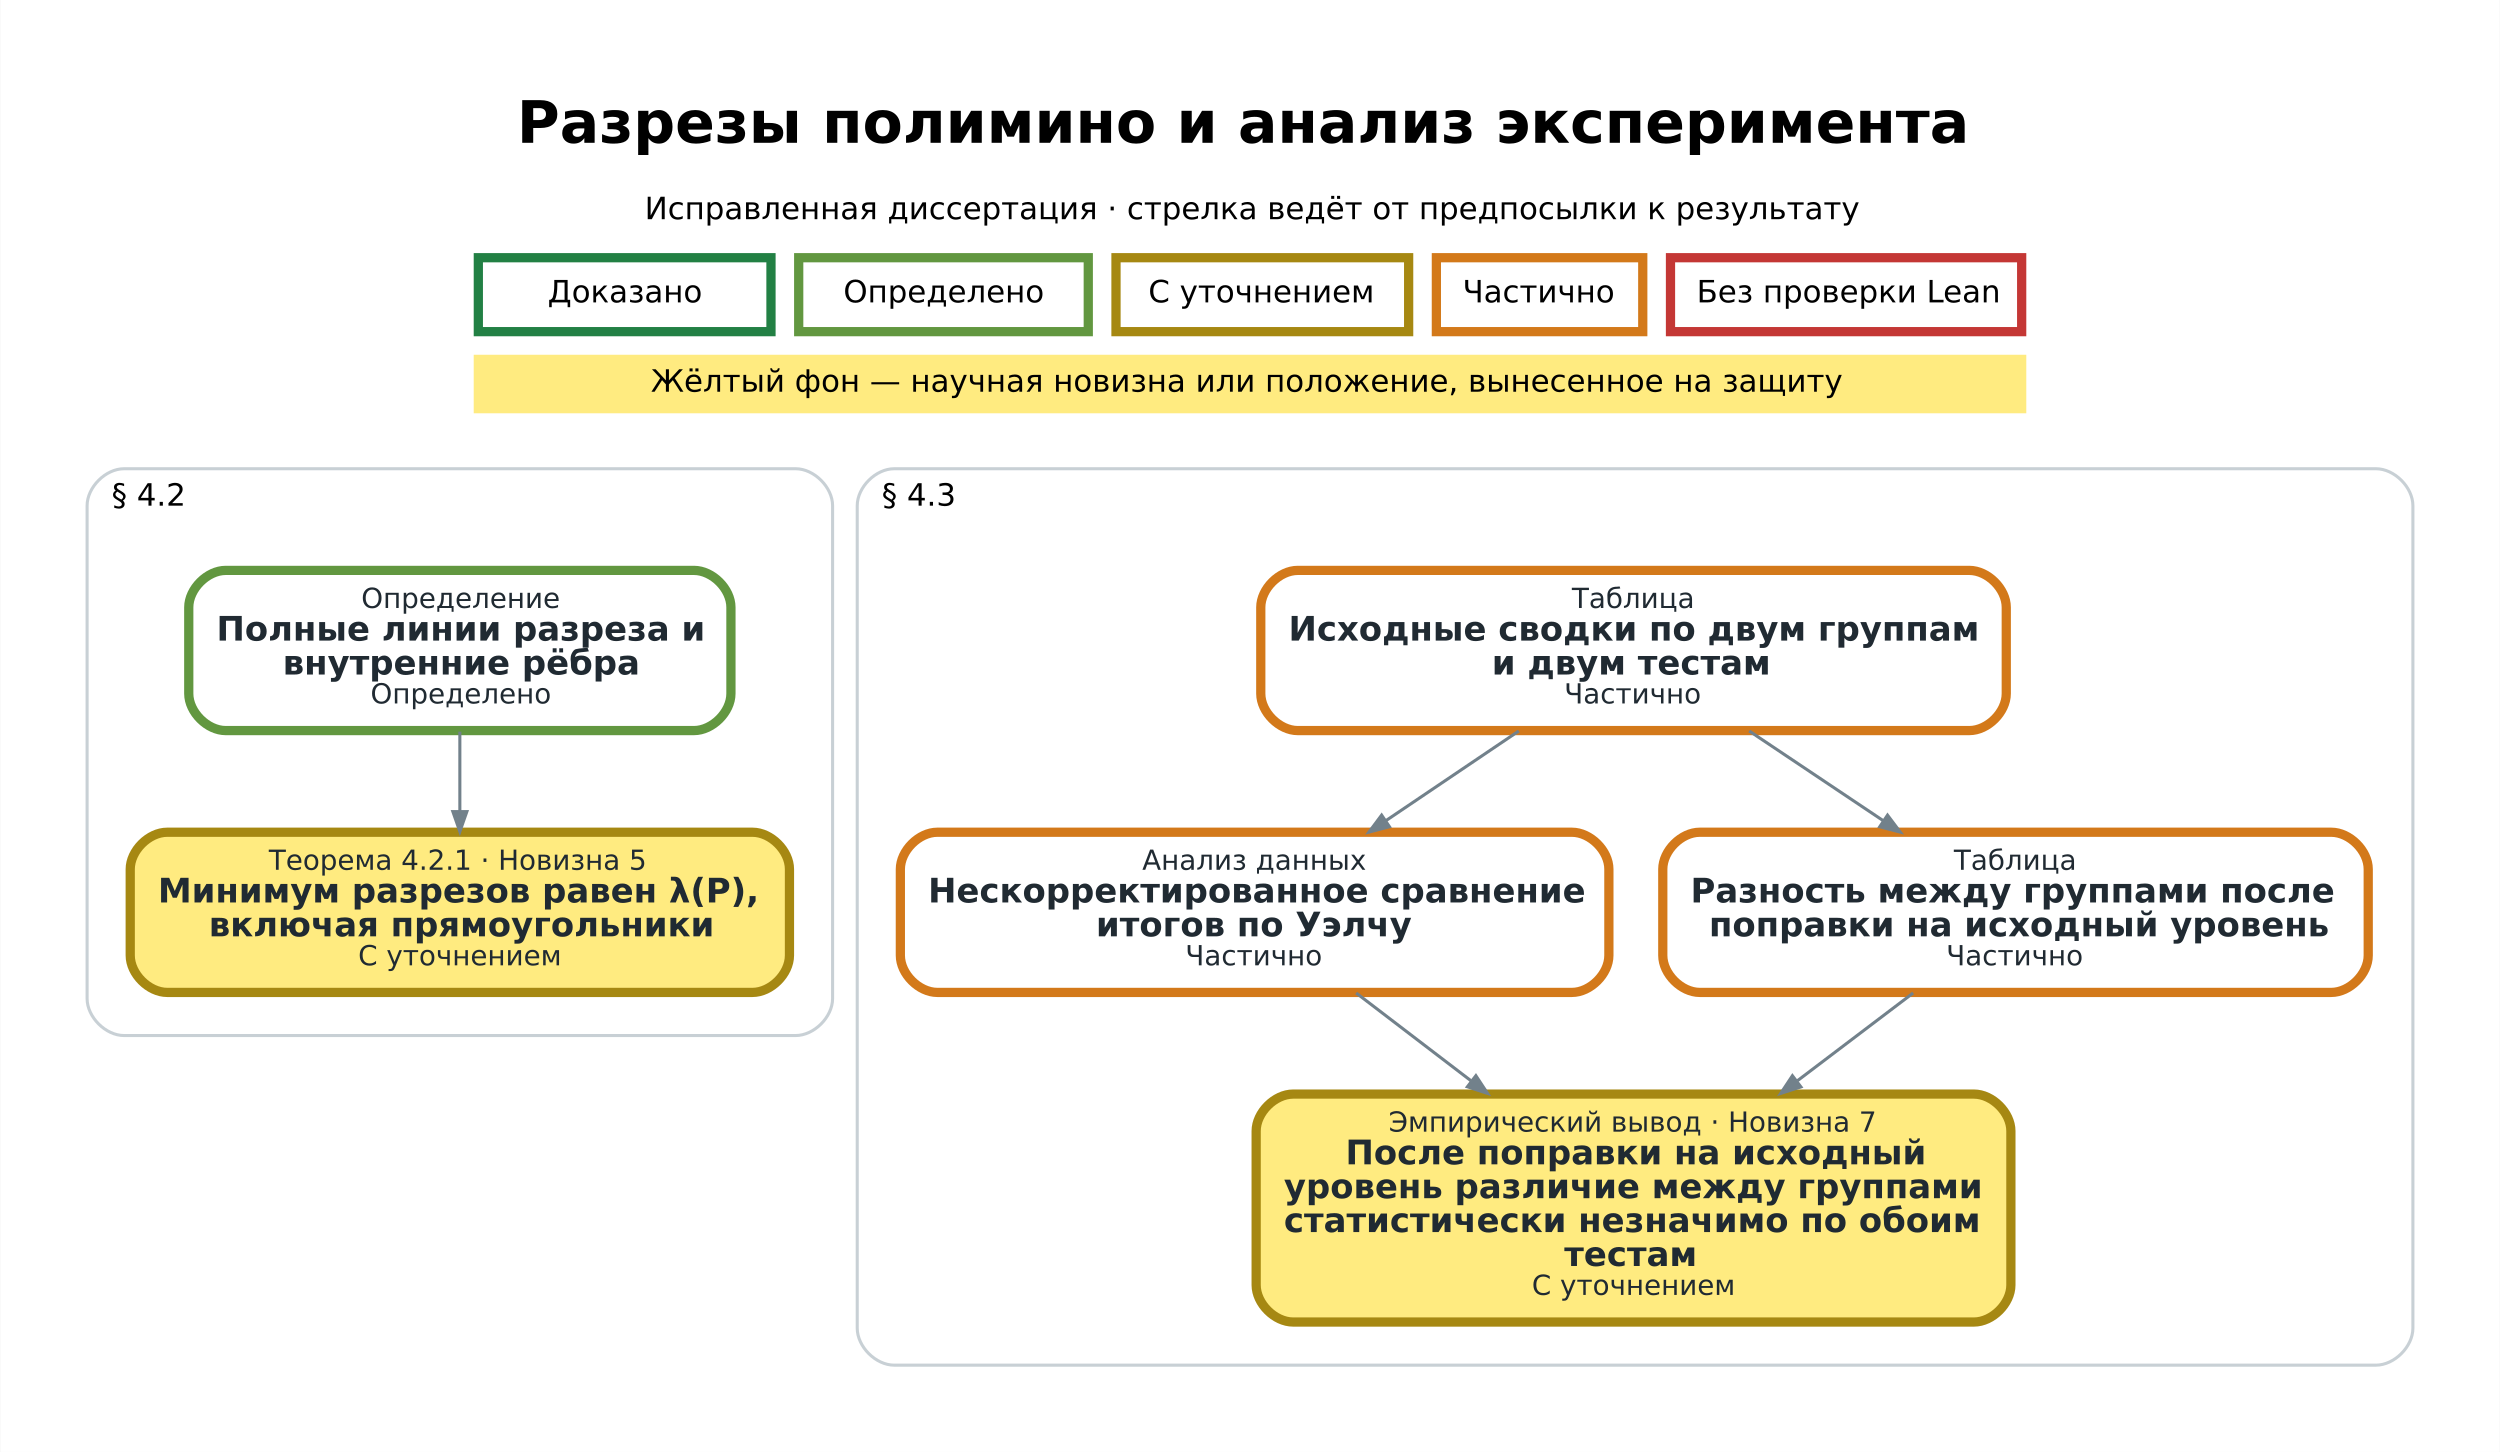
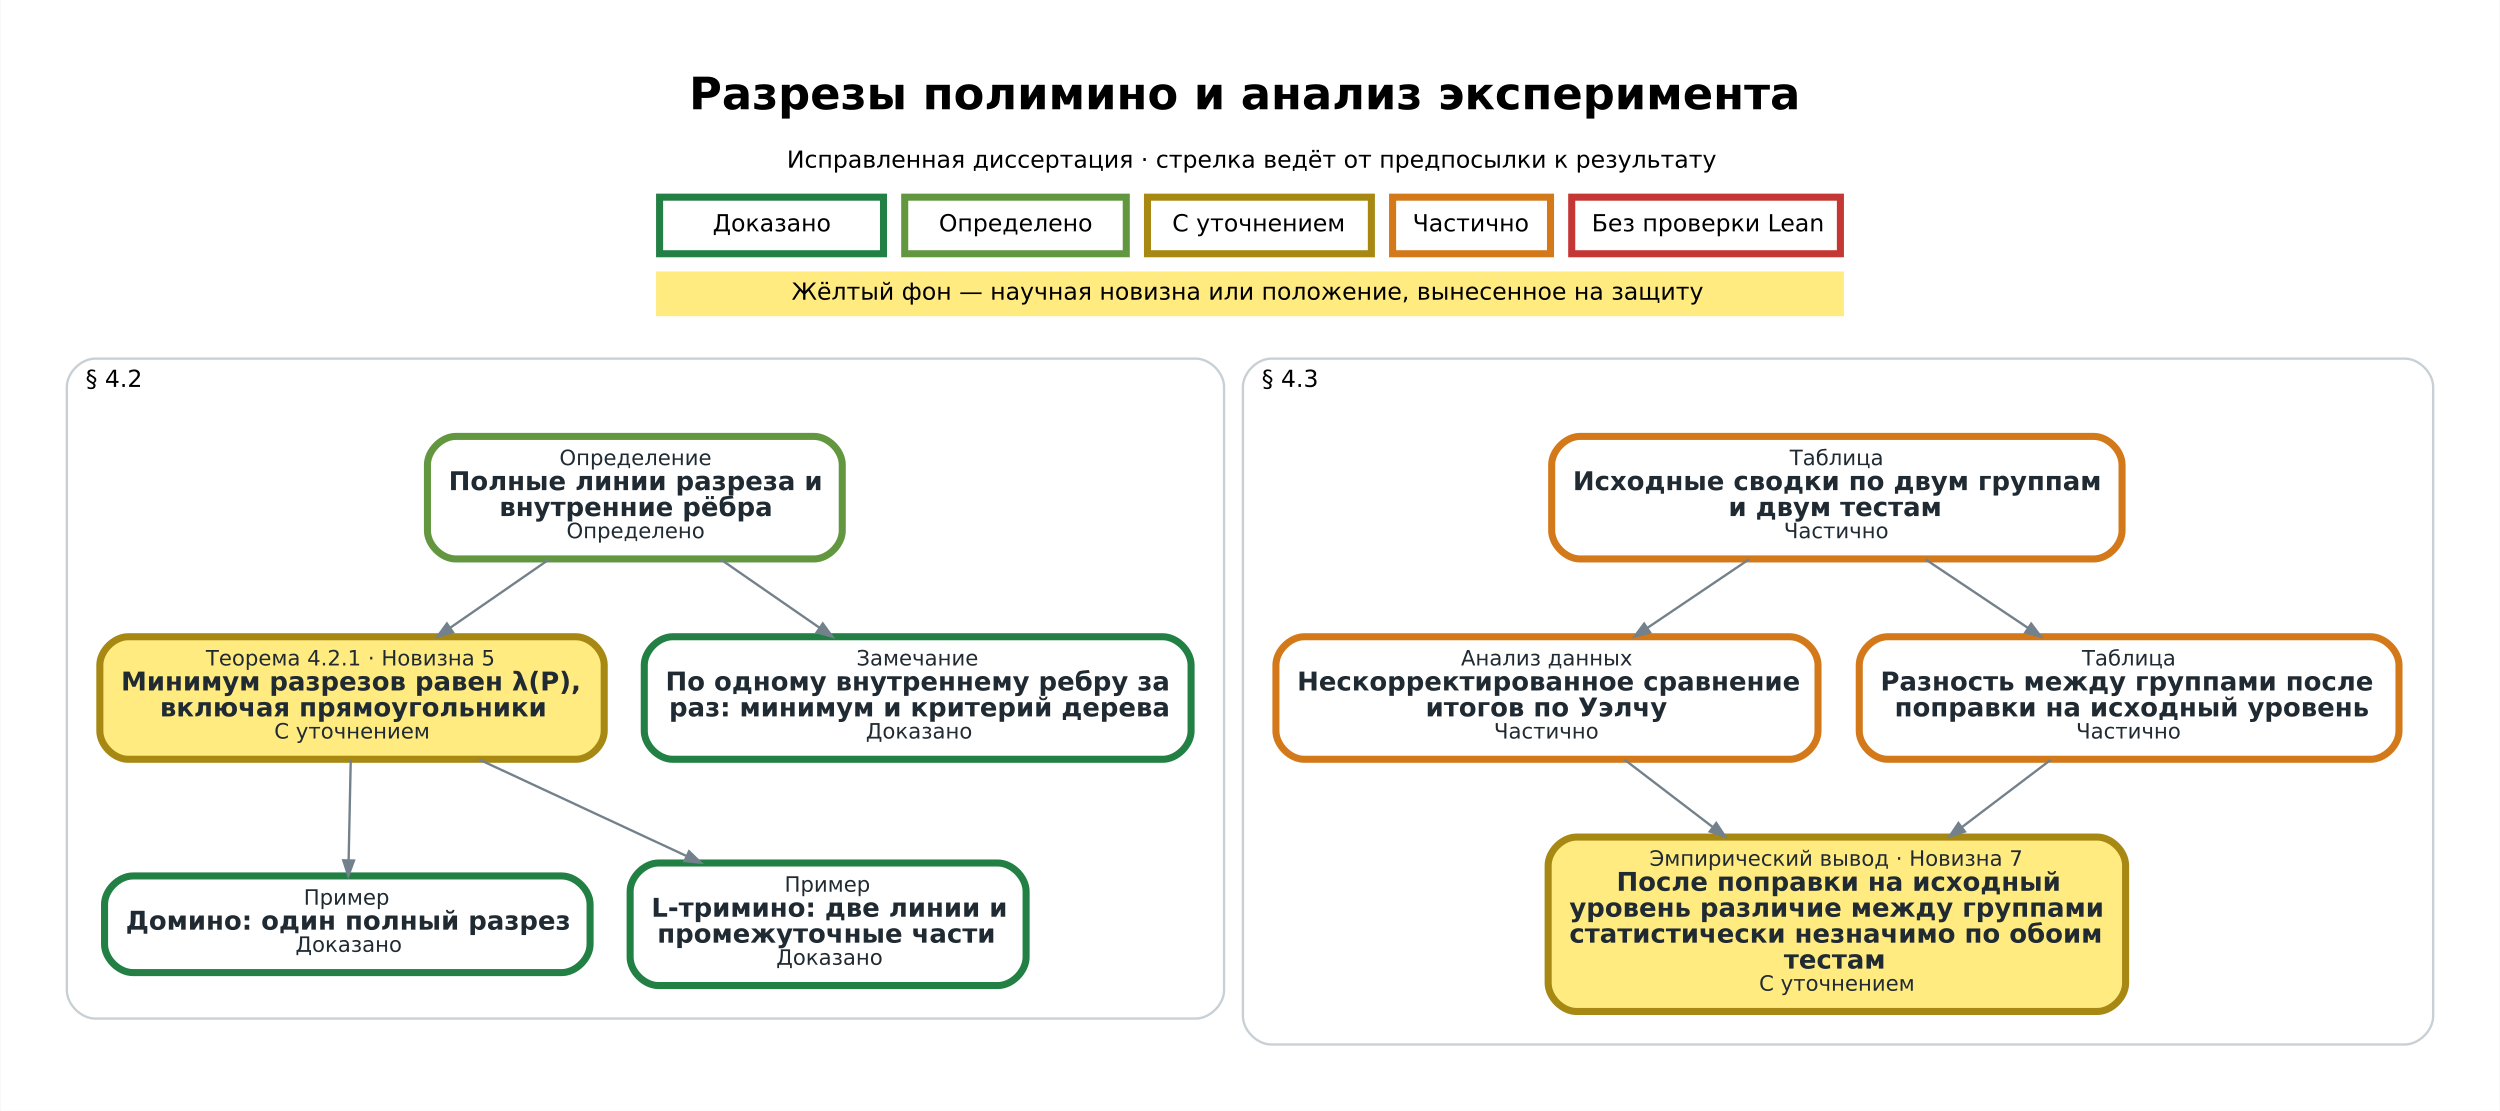
- <svg xmlns="http://www.w3.org/2000/svg" xmlns:xlink="http://www.w3.org/1999/xlink" width="811pt" height="471pt" viewBox="0.00 0.00 811.32 471.32">
+ <svg xmlns="http://www.w3.org/2000/svg" xmlns:xlink="http://www.w3.org/1999/xlink" width="1060pt" height="471pt" viewBox="0.00 0.00 1060.32 471.32">
  <g id="graph0" class="graph" transform="scale(1 1) rotate(0) translate(20.16 451.16)">
-     <polygon fill="white" stroke="transparent" points="-20.16,20.16 -20.16,-451.16 791.16,-451.16 791.16,20.16 -20.16,20.16" />
-     <text text-anchor="start" x="147.5" y="-404.8" font-family="DejaVu Sans" font-weight="bold" font-size="19.00">Разрезы полимино и анализ эксперимента</text>
-     <text text-anchor="start" x="189" y="-380" font-family="DejaVu Sans" font-size="10.00">Исправленная диссертация · стрелка ведёт от предпосылки к результату</text>
-     <polygon fill="none" stroke="#228044" stroke-width="3" points="135,-343.5 135,-367.5 230,-367.5 230,-343.5 135,-343.5" />
-     <text text-anchor="start" x="157.5" y="-353" font-family="DejaVu Sans" font-size="10.00">Доказано</text>
-     <polygon fill="none" stroke="#629740" stroke-width="3" points="239,-343.5 239,-367.5 333,-367.5 333,-343.5 239,-343.5" />
-     <text text-anchor="start" x="253.5" y="-353" font-family="DejaVu Sans" font-size="10.00">Определено</text>
-     <polygon fill="none" stroke="#a68812" stroke-width="3" points="342,-343.5 342,-367.5 437,-367.5 437,-343.5 342,-343.5" />
-     <text text-anchor="start" x="352.5" y="-353" font-family="DejaVu Sans" font-size="10.00">С уточнением</text>
-     <polygon fill="none" stroke="#d3791a" stroke-width="3" points="446,-343.5 446,-367.5 513,-367.5 513,-343.5 446,-343.5" />
-     <text text-anchor="start" x="454.5" y="-353" font-family="DejaVu Sans" font-size="10.00">Частично</text>
-     <polygon fill="none" stroke="#c43735" stroke-width="3" points="522,-343.5 522,-367.5 636,-367.5 636,-343.5 522,-343.5" />
-     <text text-anchor="start" x="530.5" y="-353" font-family="DejaVu Sans" font-size="10.00">Без проверки Lean</text>
-     <polygon fill="#ffeb80" stroke="transparent" stroke-width="3" points="133.5,-317 133.5,-336 637.5,-336 637.5,-317 133.5,-317" />
-     <text text-anchor="start" x="191" y="-324" font-family="DejaVu Sans" font-size="10.00">Жёлтый фон — научная новизна или положение, вынесенное на защиту</text>
+     <polygon fill="white" stroke="transparent" points="-20.16,20.16 -20.16,-451.16 1040.16,-451.16 1040.16,20.16 -20.16,20.16" />
+     <text text-anchor="start" x="272" y="-404.8" font-family="DejaVu Sans" font-weight="bold" font-size="19.00">Разрезы полимино и анализ эксперимента</text>
+     <text text-anchor="start" x="313.5" y="-380" font-family="DejaVu Sans" font-size="10.00">Исправленная диссертация · стрелка ведёт от предпосылки к результату</text>
+     <polygon fill="none" stroke="#228044" stroke-width="3" points="259.5,-343.5 259.5,-367.5 354.5,-367.5 354.5,-343.5 259.5,-343.5" />
+     <text text-anchor="start" x="282" y="-353" font-family="DejaVu Sans" font-size="10.00">Доказано</text>
+     <polygon fill="none" stroke="#629740" stroke-width="3" points="363.5,-343.5 363.5,-367.5 457.5,-367.5 457.5,-343.5 363.5,-343.5" />
+     <text text-anchor="start" x="378" y="-353" font-family="DejaVu Sans" font-size="10.00">Определено</text>
+     <polygon fill="none" stroke="#a68812" stroke-width="3" points="466.5,-343.5 466.5,-367.5 561.5,-367.5 561.5,-343.5 466.5,-343.5" />
+     <text text-anchor="start" x="477" y="-353" font-family="DejaVu Sans" font-size="10.00">С уточнением</text>
+     <polygon fill="none" stroke="#d3791a" stroke-width="3" points="570.5,-343.5 570.5,-367.5 637.5,-367.5 637.5,-343.5 570.5,-343.5" />
+     <text text-anchor="start" x="579" y="-353" font-family="DejaVu Sans" font-size="10.00">Частично</text>
+     <polygon fill="none" stroke="#c43735" stroke-width="3" points="646.5,-343.5 646.5,-367.5 760.5,-367.5 760.5,-343.5 646.5,-343.5" />
+     <text text-anchor="start" x="655" y="-353" font-family="DejaVu Sans" font-size="10.00">Без проверки Lean</text>
+     <polygon fill="#ffeb80" stroke="transparent" stroke-width="3" points="258,-317 258,-336 762,-336 762,-317 258,-317" />
+     <text text-anchor="start" x="315.5" y="-324" font-family="DejaVu Sans" font-size="10.00">Жёлтый фон — научная новизна или положение, вынесенное на защиту</text>
    <g id="clust1" class="cluster">
-       <path fill="white" stroke="#c8d0d5" d="M20,-115C20,-115 238,-115 238,-115 244,-115 250,-121 250,-127 250,-127 250,-287 250,-287 250,-293 244,-299 238,-299 238,-299 20,-299 20,-299 14,-299 8,-293 8,-287 8,-287 8,-127 8,-127 8,-121 14,-115 20,-115" />
+       <path fill="white" stroke="#c8d0d5" d="M20,-19C20,-19 487,-19 487,-19 493,-19 499,-25 499,-31 499,-31 499,-287 499,-287 499,-293 493,-299 487,-299 487,-299 20,-299 20,-299 14,-299 8,-293 8,-287 8,-287 8,-31 8,-31 8,-25 14,-19 20,-19" />
      <text text-anchor="middle" x="28" y="-287" font-family="DejaVu Sans" font-size="10.00">§ 4.2</text>
    </g>
    <g id="clust2" class="cluster">
-       <path fill="white" stroke="#c8d0d5" d="M270,-8C270,-8 751,-8 751,-8 757,-8 763,-14 763,-20 763,-20 763,-287 763,-287 763,-293 757,-299 751,-299 751,-299 270,-299 270,-299 264,-299 258,-293 258,-287 258,-287 258,-20 258,-20 258,-14 264,-8 270,-8" />
-       <text text-anchor="middle" x="278" y="-287" font-family="DejaVu Sans" font-size="10.00">§ 4.3</text>
+       <path fill="white" stroke="#c8d0d5" d="M519,-8C519,-8 1000,-8 1000,-8 1006,-8 1012,-14 1012,-20 1012,-20 1012,-287 1012,-287 1012,-293 1006,-299 1000,-299 1000,-299 519,-299 519,-299 513,-299 507,-293 507,-287 507,-287 507,-20 507,-20 507,-14 513,-8 519,-8" />
+       <text text-anchor="middle" x="527" y="-287" font-family="DejaVu Sans" font-size="10.00">§ 4.3</text>
    </g>
    <g id="node-cut-model" class="node">
      <g id="a_node-cut-model">
        <a xlink:href="../coverage.md#node-cut-model" xlink:title="Определение. Полные линии разреза и внутренние рёбра. Определено. Задана геометрическая модель полного удаления линий из объединения квадратов.">
-           <path fill="white" stroke="#629740" stroke-width="3" d="M205,-266C205,-266 53,-266 53,-266 47,-266 41,-260 41,-254 41,-254 41,-226 41,-226 41,-220 47,-214 53,-214 53,-214 205,-214 205,-214 211,-214 217,-220 217,-226 217,-226 217,-254 217,-254 217,-260 211,-266 205,-266" />
-           <text text-anchor="start" x="97" y="-253.8" font-family="DejaVu Sans" font-size="9.00" fill="#202a32">Определение</text>
-           <text text-anchor="start" x="50" y="-243.2" font-family="DejaVu Sans" font-weight="bold" font-size="11.00" fill="#202a32">Полные линии разреза и</text>
-           <text text-anchor="start" x="71.5" y="-232.2" font-family="DejaVu Sans" font-weight="bold" font-size="11.00" fill="#202a32">внутренние рёбра</text>
-           <text text-anchor="start" x="100" y="-222.8" font-family="DejaVu Sans" font-size="9.00" fill="#202a32">Определено</text>
+           <path fill="white" stroke="#629740" stroke-width="3" d="M325,-266C325,-266 173,-266 173,-266 167,-266 161,-260 161,-254 161,-254 161,-226 161,-226 161,-220 167,-214 173,-214 173,-214 325,-214 325,-214 331,-214 337,-220 337,-226 337,-226 337,-254 337,-254 337,-260 331,-266 325,-266" />
+           <text text-anchor="start" x="217" y="-253.8" font-family="DejaVu Sans" font-size="9.00" fill="#202a32">Определение</text>
+           <text text-anchor="start" x="170" y="-243.2" font-family="DejaVu Sans" font-weight="bold" font-size="11.00" fill="#202a32">Полные линии разреза и</text>
+           <text text-anchor="start" x="191.5" y="-232.2" font-family="DejaVu Sans" font-weight="bold" font-size="11.00" fill="#202a32">внутренние рёбра</text>
+           <text text-anchor="start" x="220" y="-222.8" font-family="DejaVu Sans" font-size="9.00" fill="#202a32">Определено</text>
        </a>
      </g>
    </g>
    <g id="node-thm-min-dissection-path" class="node">
      <g id="a_node-thm-min-dissection-path">
-         <a xlink:href="../coverage.md#node-thm-min-dissection-path" xlink:title="Теорема 4.2.1. Минимум разрезов равен λ(P), включая прямоугольники. С уточнением. Формула доказана при связности по сторонам и при связной внутренности геометрической фигуры. Для произвольного объединения установлен точный критерий достаточности внутренних линий. У двух квадратов, соприкасающихся только углами, λ=0, а минимум равен 1. Буквальное определение из §4.2 допускает этот пример.">
+         <a xlink:href="../coverage.md#node-thm-min-dissection-path" xlink:title="Теорема 4.2.1. Минимум разрезов равен λ(P), включая прямоугольники. С уточнением. Формула доказана при связности по сторонам и при связной внутренности геометрической фигуры. Для произвольного объединения дан конечный критерий: каждая общая сторона разрезана и через каждое диагональное касание проходит хотя бы одна выбранная линия. У двух квадратов, соприкасающихся только углами, λ=0, а минимум равен 1. Буквальное определение из §4.2 допускает этот пример.">
          <path fill="#ffeb80" stroke="#a68812" stroke-width="3" d="M224,-181C224,-181 34,-181 34,-181 28,-181 22,-175 22,-169 22,-169 22,-141 22,-141 22,-135 28,-129 34,-129 34,-129 224,-129 224,-129 230,-129 236,-135 236,-141 236,-141 236,-169 236,-169 236,-175 230,-181 224,-181" />
          <text text-anchor="start" x="67" y="-168.8" font-family="DejaVu Sans" font-size="9.00" fill="#202a32">Теорема 4.2.1 · Новизна 5</text>
          <text text-anchor="start" x="31" y="-158.2" font-family="DejaVu Sans" font-weight="bold" font-size="11.00" fill="#202a32">Минимум разрезов равен λ(P),</text>
          <text text-anchor="start" x="47.5" y="-147.2" font-family="DejaVu Sans" font-weight="bold" font-size="11.00" fill="#202a32">включая прямоугольники</text>
          <text text-anchor="start" x="96" y="-137.8" font-family="DejaVu Sans" font-size="9.00" fill="#202a32">С уточнением</text>
        </a>
      </g>
    </g>
    <g id="edge1" class="edge">
-       <path fill="none" stroke="#72818b" d="M129,-213.65C129,-205.52 129,-196.42 129,-187.89" />
-       <polygon fill="#72818b" stroke="#72818b" points="131.28,-187.7 129,-181.2 126.73,-187.7 131.28,-187.7" />
+       <path fill="none" stroke="#72818b" d="M212.67,-213.87C199.39,-204.69 184.28,-194.23 170.58,-184.76" />
+       <polygon fill="#72818b" stroke="#72818b" points="171.85,-182.87 165.21,-181.04 169.26,-186.61 171.85,-182.87" />
+     </g>
+     <g id="node-unit-edge-remark" class="node">
+       <g id="a_node-unit-edge-remark">
+         <a xlink:href="../coverage.md#node-unit-edge-remark" xlink:title="Замечание. По одному внутреннему ребру за раз: минимум и критерий дерева. Доказано. Для непустой фигуры, связной по сторонам, доказан критерий N−1. Квадрат 2×2 требует четырёх единичных разрезов или двух полных линий.">
+           <path fill="white" stroke="#228044" stroke-width="3" d="M473,-181C473,-181 265,-181 265,-181 259,-181 253,-175 253,-169 253,-169 253,-141 253,-141 253,-135 259,-129 265,-129 265,-129 473,-129 473,-129 479,-129 485,-135 485,-141 485,-141 485,-169 485,-169 485,-175 479,-181 473,-181" />
+           <text text-anchor="start" x="343" y="-168.8" font-family="DejaVu Sans" font-size="9.00" fill="#202a32">Замечание</text>
+           <text text-anchor="start" x="262" y="-158.2" font-family="DejaVu Sans" font-weight="bold" font-size="11.00" fill="#202a32">По одному внутреннему ребру за</text>
+           <text text-anchor="start" x="263.5" y="-147.2" font-family="DejaVu Sans" font-weight="bold" font-size="11.00" fill="#202a32">раз: минимум и критерий дерева</text>
+           <text text-anchor="start" x="347" y="-137.8" font-family="DejaVu Sans" font-size="9.00" fill="#202a32">Доказано</text>
+         </a>
+       </g>
+     </g>
+     <g id="edge2" class="edge">
+       <path fill="none" stroke="#72818b" d="M285.33,-213.87C298.61,-204.69 313.72,-194.23 327.42,-184.76" />
+       <polygon fill="#72818b" stroke="#72818b" points="328.74,-186.61 332.79,-181.04 326.15,-182.87 328.74,-186.61" />
+     </g>
+     <g id="node-ex1" class="node">
+       <g id="a_node-ex1">
+         <a xlink:href="../coverage.md#node-ex1" xlink:title="Пример. Домино: один полный разрез. Доказано. ">
+           <path fill="white" stroke="#228044" stroke-width="3" d="M218,-79.5C218,-79.5 36,-79.5 36,-79.5 30,-79.5 24,-73.5 24,-67.5 24,-67.5 24,-50.5 24,-50.5 24,-44.5 30,-38.5 36,-38.5 36,-38.5 218,-38.5 218,-38.5 224,-38.5 230,-44.5 230,-50.5 230,-50.5 230,-67.5 230,-67.5 230,-73.5 224,-79.5 218,-79.5" />
+           <text text-anchor="start" x="108.5" y="-67.3" font-family="DejaVu Sans" font-size="9.00" fill="#202a32">Пример</text>
+           <text text-anchor="start" x="33" y="-56.7" font-family="DejaVu Sans" font-weight="bold" font-size="11.00" fill="#202a32">Домино: один полный разрез</text>
+           <text text-anchor="start" x="105" y="-47.3" font-family="DejaVu Sans" font-size="9.00" fill="#202a32">Доказано</text>
+         </a>
+       </g>
+     </g>
+     <g id="edge3" class="edge">
+       <path fill="none" stroke="#72818b" d="M128.46,-128.81C128.18,-115.66 127.84,-99.58 127.56,-86.27" />
+       <polygon fill="#72818b" stroke="#72818b" points="129.83,-86.04 127.42,-79.59 125.28,-86.14 129.83,-86.04" />
+     </g>
+     <g id="node-ex2" class="node">
+       <g id="a_node-ex2">
+         <a xlink:href="../coverage.md#node-ex2" xlink:title="Пример. L-тримино: две линии и промежуточные части. Доказано. ">
+           <path fill="white" stroke="#228044" stroke-width="3" d="M403,-85C403,-85 259,-85 259,-85 253,-85 247,-79 247,-73 247,-73 247,-45 247,-45 247,-39 253,-33 259,-33 259,-33 403,-33 403,-33 409,-33 415,-39 415,-45 415,-45 415,-73 415,-73 415,-79 409,-85 403,-85" />
+           <text text-anchor="start" x="312.5" y="-72.8" font-family="DejaVu Sans" font-size="9.00" fill="#202a32">Пример</text>
+           <text text-anchor="start" x="256" y="-62.2" font-family="DejaVu Sans" font-weight="bold" font-size="11.00" fill="#202a32">L-тримино: две линии и</text>
+           <text text-anchor="start" x="258.5" y="-51.2" font-family="DejaVu Sans" font-weight="bold" font-size="11.00" fill="#202a32">промежуточные части</text>
+           <text text-anchor="start" x="309" y="-41.8" font-family="DejaVu Sans" font-size="9.00" fill="#202a32">Доказано</text>
+         </a>
+       </g>
+     </g>
+     <g id="edge4" class="edge">
+       <path fill="none" stroke="#72818b" d="M182.87,-128.93C209.92,-116.34 242.79,-101.05 270.69,-88.06" />
+       <polygon fill="#72818b" stroke="#72818b" points="272,-89.97 276.93,-85.16 270.08,-85.84 272,-89.97" />
    </g>
    <g id="node-tab-descriptive" class="node">
      <g id="a_node-tab-descriptive">
        <a xlink:href="../coverage.md#node-tab-descriptive" xlink:title="Таблица. Исходные сводки по двум группам и двум тестам. Частично. Для 12-балльного теста из округления средних и стандартных отклонений доказаны точные суммы, суммы квадратов до и после обучения и по два кандидата для сумм квадратов приростов. Исходные наблюдения не опубликованы.">
-           <path fill="white" stroke="#d3791a" stroke-width="3" d="M619,-266C619,-266 401,-266 401,-266 395,-266 389,-260 389,-254 389,-254 389,-226 389,-226 389,-220 395,-214 401,-214 401,-214 619,-214 619,-214 625,-214 631,-220 631,-226 631,-226 631,-254 631,-254 631,-260 625,-266 619,-266" />
-           <text text-anchor="start" x="490" y="-253.8" font-family="DejaVu Sans" font-size="9.00" fill="#202a32">Таблица</text>
-           <text text-anchor="start" x="398" y="-243.2" font-family="DejaVu Sans" font-weight="bold" font-size="11.00" fill="#202a32">Исходные сводки по двум группам</text>
-           <text text-anchor="start" x="464" y="-232.2" font-family="DejaVu Sans" font-weight="bold" font-size="11.00" fill="#202a32">и двум тестам</text>
-           <text text-anchor="start" x="487.5" y="-222.8" font-family="DejaVu Sans" font-size="9.00" fill="#202a32">Частично</text>
+           <path fill="white" stroke="#d3791a" stroke-width="3" d="M868,-266C868,-266 650,-266 650,-266 644,-266 638,-260 638,-254 638,-254 638,-226 638,-226 638,-220 644,-214 650,-214 650,-214 868,-214 868,-214 874,-214 880,-220 880,-226 880,-226 880,-254 880,-254 880,-260 874,-266 868,-266" />
+           <text text-anchor="start" x="739" y="-253.8" font-family="DejaVu Sans" font-size="9.00" fill="#202a32">Таблица</text>
+           <text text-anchor="start" x="647" y="-243.2" font-family="DejaVu Sans" font-weight="bold" font-size="11.00" fill="#202a32">Исходные сводки по двум группам</text>
+           <text text-anchor="start" x="713" y="-232.2" font-family="DejaVu Sans" font-weight="bold" font-size="11.00" fill="#202a32">и двум тестам</text>
+           <text text-anchor="start" x="736.5" y="-222.8" font-family="DejaVu Sans" font-size="9.00" fill="#202a32">Частично</text>
        </a>
      </g>
    </g>
    <g id="node-study-welch" class="node">
      <g id="a_node-study-welch">
        <a xlink:href="../coverage.md#node-study-welch" xlink:title="Анализ данных. Нескорректированное сравнение итогов по Уэлчу. Частично. Для теста на мышление из описательной таблицы воспроизведены оба сравнения Уэлча, включая дробные степени свободы, p = 0,035 и 0,101, 95% ДИ и d Коэна. По обоим инструментам проверены решения до и после обучения, два межгрупповых сравнения приростов и четыре парных теста. Ранговые тесты требуют индивидуальных наблюдений.">
-           <path fill="white" stroke="#d3791a" stroke-width="3" d="M490,-181C490,-181 284,-181 284,-181 278,-181 272,-175 272,-169 272,-169 272,-141 272,-141 272,-135 278,-129 284,-129 284,-129 490,-129 490,-129 496,-129 502,-135 502,-141 502,-141 502,-169 502,-169 502,-175 496,-181 490,-181" />
-           <text text-anchor="start" x="350.5" y="-168.8" font-family="DejaVu Sans" font-size="9.00" fill="#202a32">Анализ данных</text>
-           <text text-anchor="start" x="281" y="-158.2" font-family="DejaVu Sans" font-weight="bold" font-size="11.00" fill="#202a32">Нескорректированное сравнение</text>
-           <text text-anchor="start" x="335.5" y="-147.2" font-family="DejaVu Sans" font-weight="bold" font-size="11.00" fill="#202a32">итогов по Уэлчу</text>
-           <text text-anchor="start" x="364.5" y="-137.8" font-family="DejaVu Sans" font-size="9.00" fill="#202a32">Частично</text>
+           <path fill="white" stroke="#d3791a" stroke-width="3" d="M739,-181C739,-181 533,-181 533,-181 527,-181 521,-175 521,-169 521,-169 521,-141 521,-141 521,-135 527,-129 533,-129 533,-129 739,-129 739,-129 745,-129 751,-135 751,-141 751,-141 751,-169 751,-169 751,-175 745,-181 739,-181" />
+           <text text-anchor="start" x="599.5" y="-168.8" font-family="DejaVu Sans" font-size="9.00" fill="#202a32">Анализ данных</text>
+           <text text-anchor="start" x="530" y="-158.2" font-family="DejaVu Sans" font-weight="bold" font-size="11.00" fill="#202a32">Нескорректированное сравнение</text>
+           <text text-anchor="start" x="584.5" y="-147.2" font-family="DejaVu Sans" font-weight="bold" font-size="11.00" fill="#202a32">итогов по Уэлчу</text>
+           <text text-anchor="start" x="613.5" y="-137.8" font-family="DejaVu Sans" font-size="9.00" fill="#202a32">Частично</text>
        </a>
      </g>
    </g>
-     <g id="edge2" class="edge">
-       <path fill="none" stroke="#72818b" d="M472.76,-213.87C459.15,-204.69 443.66,-194.23 429.62,-184.76" />
-       <polygon fill="#72818b" stroke="#72818b" points="430.77,-182.79 424.11,-181.04 428.23,-186.56 430.77,-182.79" />
+     <g id="edge5" class="edge">
+       <path fill="none" stroke="#72818b" d="M721.76,-213.87C708.15,-204.69 692.66,-194.23 678.62,-184.76" />
+       <polygon fill="#72818b" stroke="#72818b" points="679.77,-182.79 673.11,-181.04 677.23,-186.56 679.77,-182.79" />
    </g>
    <g id="node-tab-ancova" class="node">
      <g id="a_node-tab-ancova">
        <a xlink:href="../coverage.md#node-tab-ancova" xlink:title="Таблица. Разность между группами после поправки на исходный уровень. Частично. Для теста на мышление описательная таблица и два парных t дают всю строку ANCOVA, p = 0,61 для взаимодействия группы с исходным баллом и обе корреляции. Для шкалы 0–100 p = 0,109 следует из округления контраста и доверительного интервала той же строки. Для взаимодействия во втором тесте описательные сводки дают p ≥ 0,92. Для проверки распределения остатков нужны исходные наблюдения.">
-           <path fill="white" stroke="#d3791a" stroke-width="3" d="M736.5,-181C736.5,-181 531.5,-181 531.5,-181 525.5,-181 519.5,-175 519.5,-169 519.5,-169 519.5,-141 519.5,-141 519.5,-135 525.5,-129 531.5,-129 531.5,-129 736.5,-129 736.5,-129 742.5,-129 748.5,-135 748.5,-141 748.5,-141 748.5,-169 748.5,-169 748.5,-175 742.5,-181 736.5,-181" />
-           <text text-anchor="start" x="614" y="-168.8" font-family="DejaVu Sans" font-size="9.00" fill="#202a32">Таблица</text>
-           <text text-anchor="start" x="528.5" y="-158.2" font-family="DejaVu Sans" font-weight="bold" font-size="11.00" fill="#202a32">Разность между группами после</text>
-           <text text-anchor="start" x="534.5" y="-147.2" font-family="DejaVu Sans" font-weight="bold" font-size="11.00" fill="#202a32">поправки на исходный уровень</text>
-           <text text-anchor="start" x="611.5" y="-137.8" font-family="DejaVu Sans" font-size="9.00" fill="#202a32">Частично</text>
+           <path fill="white" stroke="#d3791a" stroke-width="3" d="M985.5,-181C985.5,-181 780.5,-181 780.5,-181 774.5,-181 768.5,-175 768.5,-169 768.5,-169 768.5,-141 768.5,-141 768.5,-135 774.5,-129 780.5,-129 780.5,-129 985.5,-129 985.5,-129 991.5,-129 997.5,-135 997.5,-141 997.5,-141 997.5,-169 997.5,-169 997.5,-175 991.5,-181 985.5,-181" />
+           <text text-anchor="start" x="863" y="-168.8" font-family="DejaVu Sans" font-size="9.00" fill="#202a32">Таблица</text>
+           <text text-anchor="start" x="777.5" y="-158.2" font-family="DejaVu Sans" font-weight="bold" font-size="11.00" fill="#202a32">Разность между группами после</text>
+           <text text-anchor="start" x="783.5" y="-147.2" font-family="DejaVu Sans" font-weight="bold" font-size="11.00" fill="#202a32">поправки на исходный уровень</text>
+           <text text-anchor="start" x="860.5" y="-137.8" font-family="DejaVu Sans" font-size="9.00" fill="#202a32">Частично</text>
        </a>
      </g>
    </g>
-     <g id="edge3" class="edge">
-       <path fill="none" stroke="#72818b" d="M547.54,-213.87C561.26,-204.69 576.88,-194.23 591.04,-184.76" />
-       <polygon fill="#72818b" stroke="#72818b" points="592.45,-186.55 596.59,-181.04 589.92,-182.77 592.45,-186.55" />
+     <g id="edge6" class="edge">
+       <path fill="none" stroke="#72818b" d="M796.54,-213.87C810.26,-204.69 825.88,-194.23 840.04,-184.76" />
+       <polygon fill="#72818b" stroke="#72818b" points="841.45,-186.55 845.59,-181.04 838.92,-182.77 841.45,-186.55" />
    </g>
    <g id="node-study-summary" class="node">
      <g id="a_node-study-summary">
        <a xlink:href="../coverage.md#node-study-summary" xlink:title="Эмпирический вывод. После поправки на исходный уровень различие между группами статистически незначимо по обоим тестам. С уточнением. Для любых 42 пар наблюдений в каждой группе, согласующихся со сводками, доказаны оба исходных преимущества B, нескорректированное итоговое различие только по числам, близость приростов и оба решения ANCOVA при уровне 0,05. Сами измерения и эмпирические допущения модели по опубликованным таблицам не проверяются.">
-           <path fill="#ffeb80" stroke="#a68812" stroke-width="3" d="M620.5,-96C620.5,-96 399.5,-96 399.5,-96 393.5,-96 387.5,-90 387.5,-84 387.5,-84 387.5,-34 387.5,-34 387.5,-28 393.5,-22 399.5,-22 399.5,-22 620.5,-22 620.5,-22 626.5,-22 632.5,-28 632.5,-34 632.5,-34 632.5,-84 632.5,-84 632.5,-90 626.5,-96 620.5,-96" />
-           <text text-anchor="start" x="430.5" y="-83.8" font-family="DejaVu Sans" font-size="9.00" fill="#202a32">Эмпирический вывод · Новизна 7</text>
-           <text text-anchor="start" x="416.5" y="-73.2" font-family="DejaVu Sans" font-weight="bold" font-size="11.00" fill="#202a32">После поправки на исходный</text>
-           <text text-anchor="start" x="396.5" y="-62.2" font-family="DejaVu Sans" font-weight="bold" font-size="11.00" fill="#202a32">уровень различие между группами</text>
-           <text text-anchor="start" x="396.5" y="-51.2" font-family="DejaVu Sans" font-weight="bold" font-size="11.00" fill="#202a32">статистически незначимо по обоим</text>
-           <text text-anchor="start" x="487.5" y="-40.2" font-family="DejaVu Sans" font-weight="bold" font-size="11.00" fill="#202a32">тестам</text>
-           <text text-anchor="start" x="477" y="-30.8" font-family="DejaVu Sans" font-size="9.00" fill="#202a32">С уточнением</text>
+           <path fill="#ffeb80" stroke="#a68812" stroke-width="3" d="M869.5,-96C869.5,-96 648.5,-96 648.5,-96 642.5,-96 636.5,-90 636.5,-84 636.5,-84 636.5,-34 636.5,-34 636.5,-28 642.5,-22 648.5,-22 648.5,-22 869.5,-22 869.5,-22 875.5,-22 881.5,-28 881.5,-34 881.5,-34 881.5,-84 881.5,-84 881.5,-90 875.5,-96 869.5,-96" />
+           <text text-anchor="start" x="679.5" y="-83.8" font-family="DejaVu Sans" font-size="9.00" fill="#202a32">Эмпирический вывод · Новизна 7</text>
+           <text text-anchor="start" x="665.5" y="-73.2" font-family="DejaVu Sans" font-weight="bold" font-size="11.00" fill="#202a32">После поправки на исходный</text>
+           <text text-anchor="start" x="645.5" y="-62.2" font-family="DejaVu Sans" font-weight="bold" font-size="11.00" fill="#202a32">уровень различие между группами</text>
+           <text text-anchor="start" x="645.5" y="-51.2" font-family="DejaVu Sans" font-weight="bold" font-size="11.00" fill="#202a32">статистически незначимо по обоим</text>
+           <text text-anchor="start" x="736.5" y="-40.2" font-family="DejaVu Sans" font-weight="bold" font-size="11.00" fill="#202a32">тестам</text>
+           <text text-anchor="start" x="726" y="-30.8" font-family="DejaVu Sans" font-size="9.00" fill="#202a32">С уточнением</text>
        </a>
      </g>
    </g>
-     <g id="edge4" class="edge">
-       <path fill="none" stroke="#72818b" d="M419.96,-128.81C431.42,-120.05 444.57,-110 457.22,-100.33" />
-       <polygon fill="#72818b" stroke="#72818b" points="458.83,-101.97 462.61,-96.22 456.06,-98.36 458.83,-101.97" />
+     <g id="edge7" class="edge">
+       <path fill="none" stroke="#72818b" d="M668.96,-128.81C680.42,-120.05 693.57,-110 706.22,-100.33" />
+       <polygon fill="#72818b" stroke="#72818b" points="707.83,-101.97 711.61,-96.22 705.06,-98.36 707.83,-101.97" />
    </g>
-     <g id="edge5" class="edge">
-       <path fill="none" stroke="#72818b" d="M600.77,-128.81C589.22,-120.05 575.96,-110 563.2,-100.33" />
-       <polygon fill="#72818b" stroke="#72818b" points="564.33,-98.33 557.78,-96.22 561.58,-101.96 564.33,-98.33" />
+     <g id="edge8" class="edge">
+       <path fill="none" stroke="#72818b" d="M849.77,-128.81C838.22,-120.05 824.96,-110 812.2,-100.33" />
+       <polygon fill="#72818b" stroke="#72818b" points="813.33,-98.33 806.78,-96.22 810.58,-101.96 813.33,-98.33" />
    </g>
  </g>
</svg>
